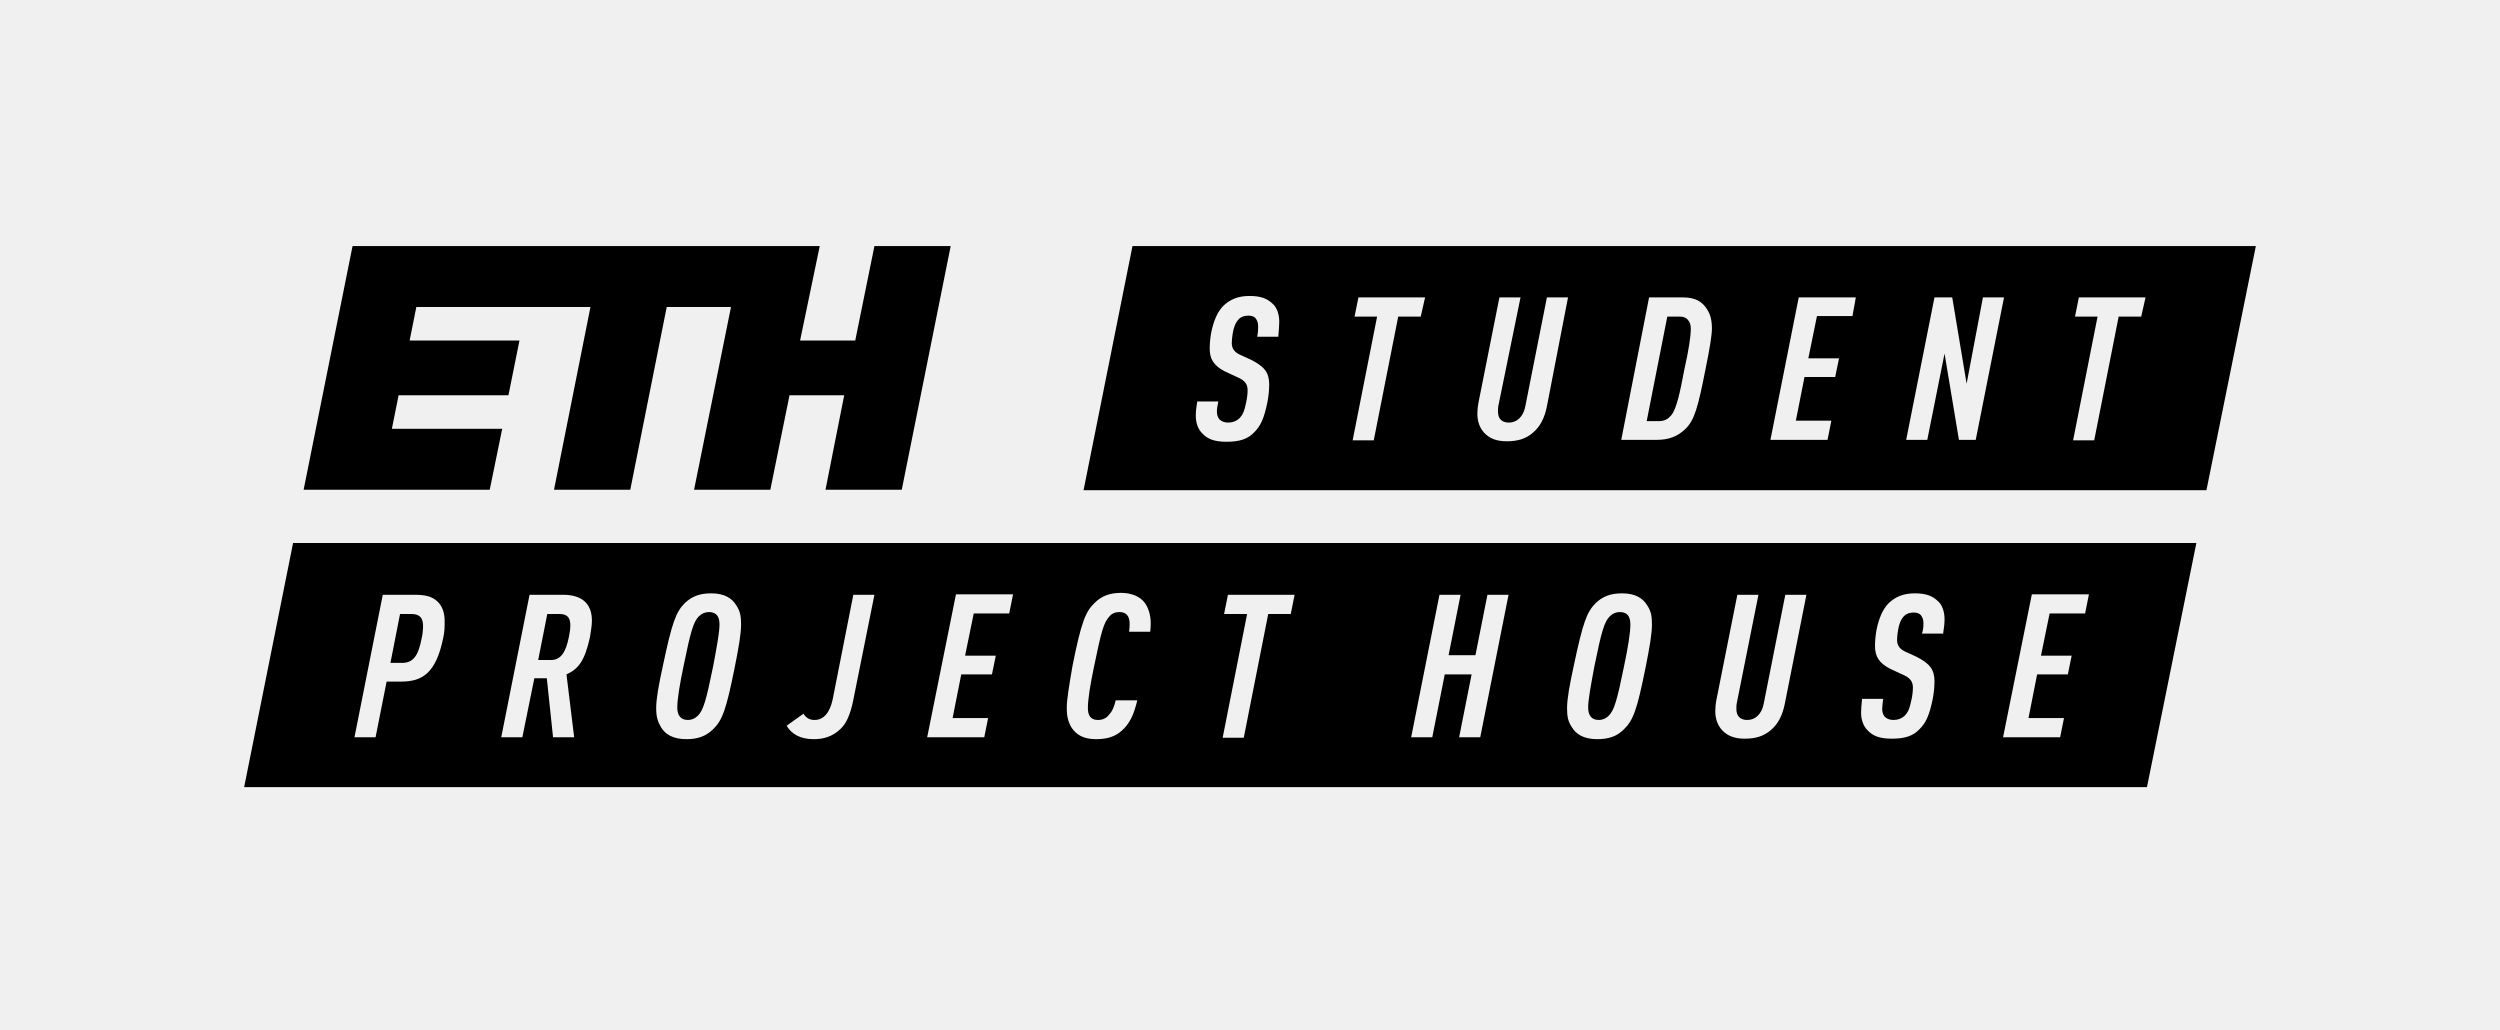
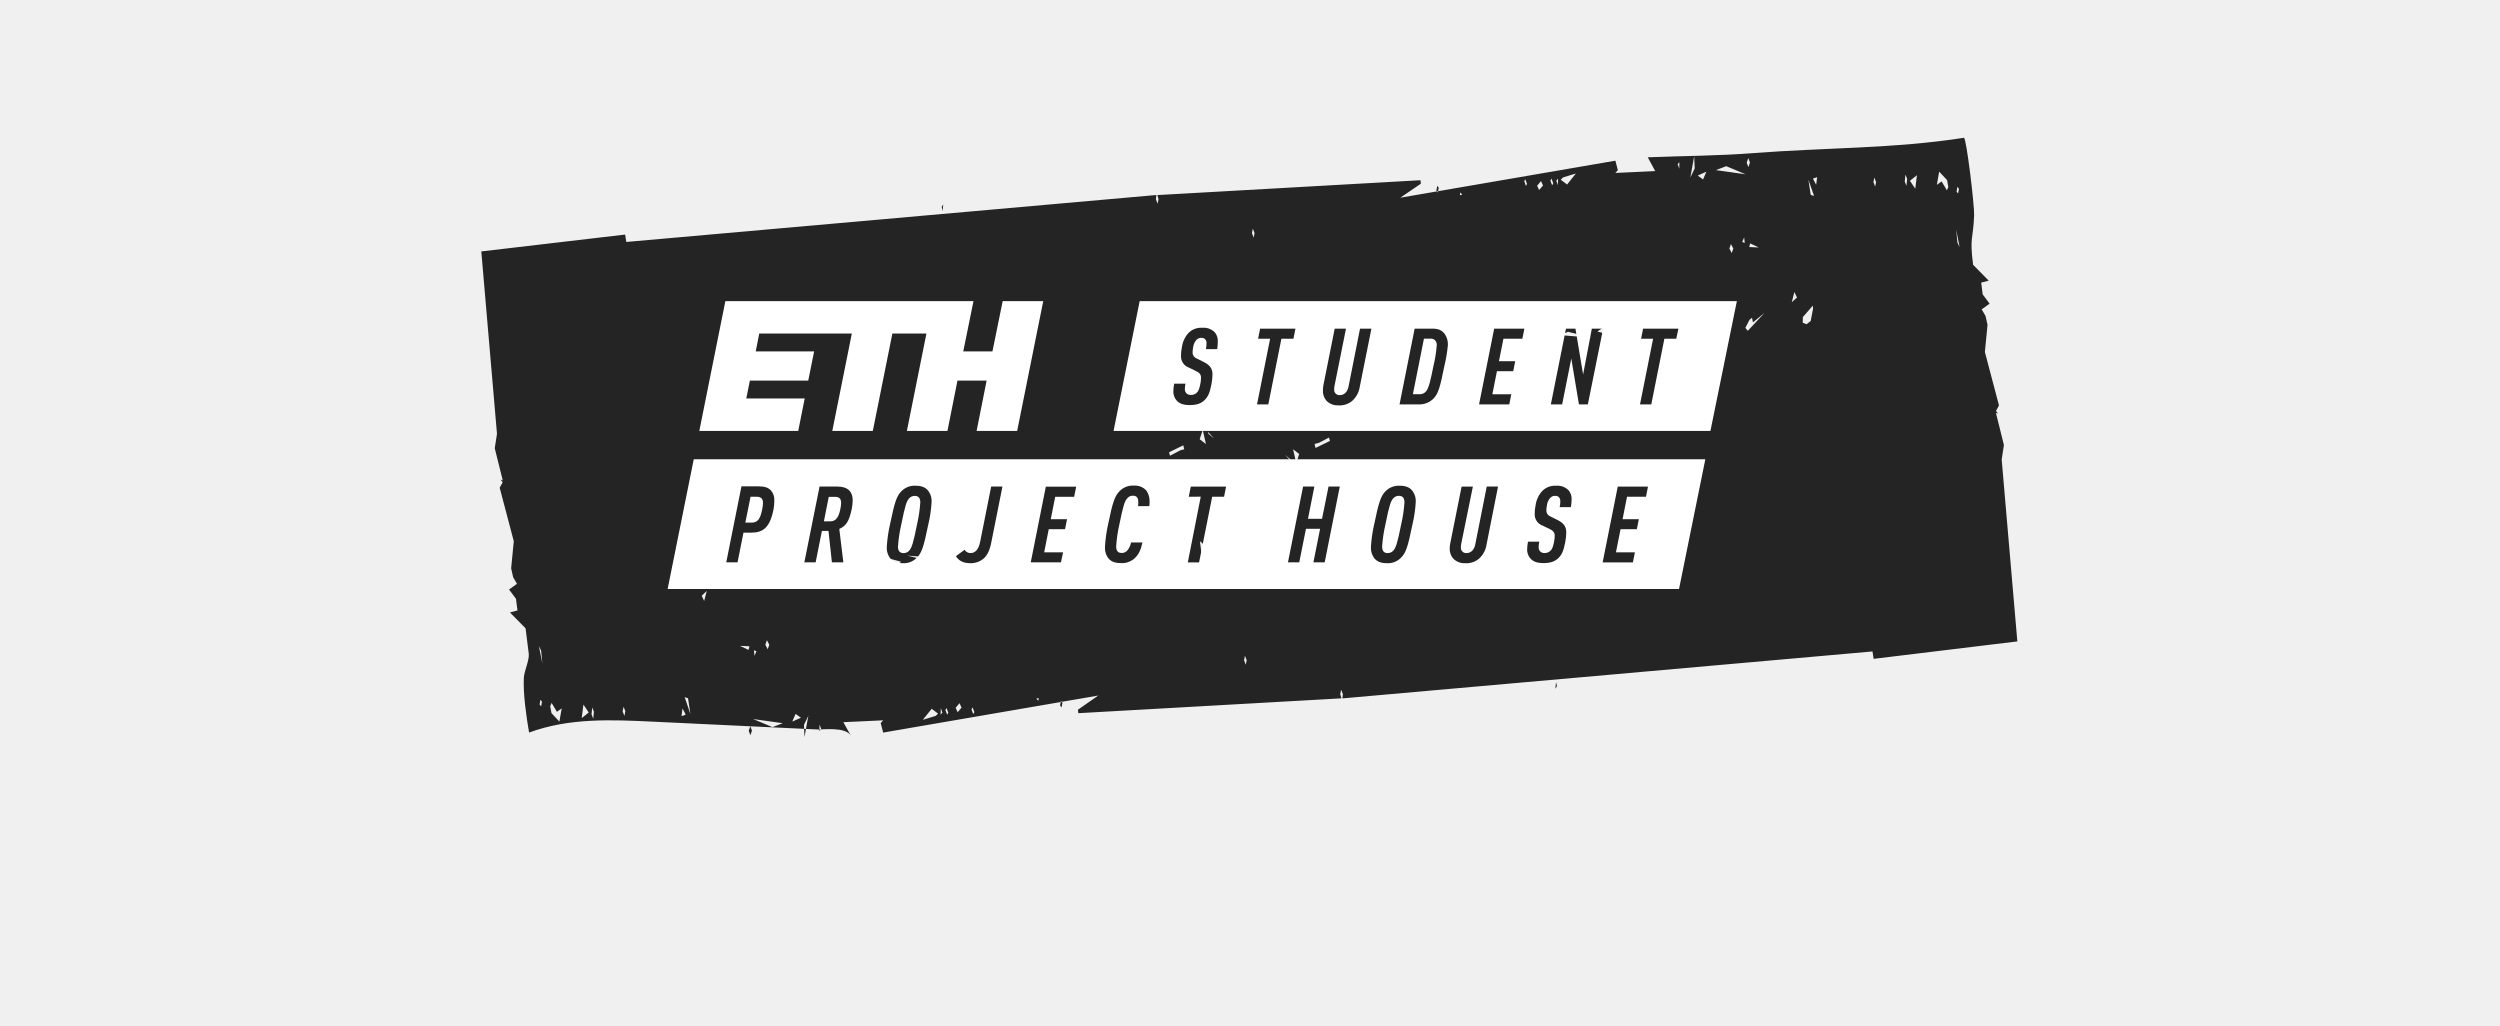
- <svg xmlns="http://www.w3.org/2000/svg" version="1.1" id="Ebene_1" x="0px" y="0px" viewBox="0 0 521.2 214.7" style="enable-background:new 0 0 521.2 214.7;" xml:space="preserve">
-   <style type="text/css">
- 	.st0{fill:#FFFFFF;}
- </style>
-   <g>
-     <g>
-       <polygon points="182.3,51.3 198.2,51.3 188,102.1 172.1,102.1 176,82.4 164.6,82.4 160.6,102.1 144.7,102.1 152.4,64 139,64     131.4,102.1 115.5,102.1 123.1,64 86.8,64 85.4,71 108.3,71 106,82.4 83.1,82.4 81.7,89.4 104.7,89.4 102.1,102.1 63.3,102.1     73.5,51.3 170.9,51.3 166.8,71 178.3,71   " />
-       <path d="M350.2,66h-2.6l-4.3,21.8h2.5c1.3,0,2-0.5,2.6-1.2c1.1-1.3,1.8-4.5,2.8-9.8c0.8-3.5,1.3-6.6,1.3-8.3    c0-0.7-0.2-1.4-0.6-1.8C351.5,66.2,350.9,66,350.2,66z M470.3,51.3l-10.3,50.9H225.9l10.2-50.9H470.3z M266.7,67.1    c0-1.6-0.5-2.9-1.2-3.6c-1.2-1.2-2.5-1.8-5-1.8c-2.5,0-4.1,0.8-5.4,2c-1.3,1.3-2.1,3.2-2.6,5.7c-0.2,1.2-0.3,2.2-0.3,3.3    c0,2.1,0.8,3.5,3.1,4.7l2.8,1.3c1.4,0.6,2,1.4,2,2.6c0,0.8-0.1,1.7-0.3,2.6c-0.4,1.9-0.7,2.6-1.5,3.4c-0.6,0.5-1.3,0.8-2.3,0.8    c-0.8,0-1.4-0.3-1.8-0.7c-0.3-0.4-0.5-0.9-0.5-1.6c0-0.6,0.1-1.2,0.3-2.1h-4.4c-0.2,1.2-0.3,2.1-0.3,3c0,1.5,0.5,2.8,1.3,3.6    c1.1,1.2,2.5,1.8,5.1,1.8c2.8,0,4.5-0.6,5.8-2c1.3-1.3,2-2.8,2.7-6.1c0.3-1.5,0.4-2.8,0.4-3.9c0-2.4-1-3.7-3.8-5.1l-2.4-1.1    c-1-0.5-1.6-1.2-1.6-2.4c0-0.6,0.1-1.4,0.2-2c0.2-1.3,0.6-2.3,1.3-3c0.5-0.5,1.2-0.7,2-0.7c0.8,0,1.3,0.3,1.5,0.6    c0.3,0.4,0.5,0.9,0.5,1.6c0,0.6,0,1.2-0.2,2.2h4.4C266.6,68.9,266.7,67.9,266.7,67.1z M297.1,62h-13.9l-0.8,4h4.7l-5.1,25.8h4.4    l5.1-25.8h4.7L297.1,62z M326.9,62h-4.4L318,84.7c-0.4,2.2-1.8,3.4-3.4,3.4c-1.5,0-2.3-0.8-2.3-2.3c0-0.4,0-0.9,0.1-1.3L317,62    h-4.4l-4.4,22.1c-0.1,0.5-0.2,1.4-0.2,2.1c0,1.7,0.5,3,1.4,4c1.1,1.2,2.6,1.8,4.7,1.8c2.5,0,4.1-0.6,5.5-1.8    c1.5-1.3,2.4-3,2.9-5.5L326.9,62z M356.9,68.5c0-1.7-0.3-2.9-1-4c-1-1.6-2.4-2.5-5.1-2.5h-7L338,91.7h7.4c2.5,0,4.3-0.7,5.9-2.2    c2-1.9,2.7-4.6,4.3-12.7C356.4,72.9,356.9,69.9,356.9,68.5z M386.9,62h-11.9l-5.9,29.7H381l0.8-4h-7.4l1.8-9.1h6.4l0.8-3.9h-6.4    l1.8-8.8h7.4L386.9,62z M417.8,62h-4.4L410,80l-3-18h-3.7l-5.9,29.7h4.4l3.6-18l3,18h3.5L417.8,62z M447.3,62h-13.9l-0.8,4h4.7    l-5.1,25.8h4.4l5.1-25.8h4.7L447.3,62z M61.1,113.2h396.8l-10.3,50.9H50.9L61.1,113.2z M417.6,153.7h11.9l0.8-4h-7.4l1.8-9.1h6.4    l0.8-3.9h-6.4l1.8-8.8h7.4l0.8-4h-11.9L417.6,153.7z M388,148.6c0,1.5,0.5,2.8,1.3,3.6c1.1,1.2,2.5,1.8,5.1,1.8    c2.8,0,4.5-0.6,5.8-2c1.3-1.3,2-2.8,2.7-6.1c0.3-1.5,0.4-2.8,0.4-3.9c0-2.4-1-3.7-3.8-5.1l-2.4-1.1c-1-0.5-1.6-1.2-1.6-2.4    c0-0.6,0.1-1.4,0.2-2c0.2-1.3,0.6-2.3,1.3-3c0.5-0.5,1.2-0.7,2-0.7c0.8,0,1.3,0.3,1.5,0.6c0.3,0.4,0.5,0.9,0.5,1.6    c0,0.6,0,1.2-0.3,2.2h4.4c0.2-1.2,0.3-2.2,0.3-3c0-1.6-0.5-2.9-1.2-3.6c-1.2-1.2-2.5-1.8-5-1.8c-2.5,0-4.1,0.8-5.4,2    c-1.3,1.3-2.1,3.2-2.6,5.7c-0.2,1.2-0.3,2.2-0.3,3.3c0,2.1,0.8,3.5,3.1,4.7l2.8,1.3c1.4,0.6,2,1.4,2,2.6c0,0.8-0.1,1.7-0.3,2.6    c-0.4,1.9-0.7,2.6-1.5,3.4c-0.6,0.5-1.3,0.8-2.3,0.8c-0.8,0-1.4-0.3-1.8-0.7c-0.3-0.4-0.5-0.9-0.5-1.6c0-0.6,0.1-1.2,0.2-2.1h-4.4    C388.1,146.8,388,147.7,388,148.6z M357.6,148.2c0,1.7,0.5,3,1.4,4c1.1,1.2,2.6,1.8,4.7,1.8c2.5,0,4.1-0.6,5.5-1.8    c1.5-1.3,2.4-3,2.9-5.5l4.5-22.7h-4.4l-4.5,22.7c-0.4,2.2-1.8,3.4-3.4,3.4c-1.5,0-2.3-0.8-2.3-2.3c0-0.4,0-0.9,0.1-1.3l4.5-22.5    h-4.4l-4.4,22.1C357.7,146.6,357.6,147.5,357.6,148.2z M326.7,147.6c0,1.8,0.2,2.8,1,4c0.9,1.5,2.5,2.5,5.3,2.5    c2.4,0,4.1-0.6,5.5-2c2-1.9,2.8-4.1,4.6-13.1c0.8-4,1.3-6.9,1.3-8.8c0-1.8-0.2-2.8-1-4c-0.9-1.5-2.5-2.5-5.2-2.5    c-2.4,0-4,0.6-5.5,2c-1.9,1.9-2.7,4.1-4.6,13.1C327.2,142.9,326.7,145.8,326.7,147.6z M294.2,153.7h4.4l2.6-13.1h5.6l-2.6,13.1    h4.4l5.9-29.7h-4.4l-2.5,12.6H302l2.5-12.6h-4.4L294.2,153.7z M260,128l-5.1,25.8h4.4l5.1-25.8h4.7l0.8-4h-13.9l-0.8,4H260z     M222.4,147.6c0,1.8,0.3,2.9,1,4.1c1,1.5,2.5,2.4,5.1,2.4c2.5,0,4-0.6,5.3-1.7c1.7-1.5,2.6-3.4,3.3-6.4h-4.5    c-0.3,1.3-0.7,2.3-1.4,3c-0.5,0.7-1.3,1.1-2.3,1.1c-1.5,0-2.1-0.9-2.1-2.5c0-1.8,0.5-4.9,1.3-8.7c1.5-7.3,2-9.1,3.2-10.4    c0.5-0.6,1.2-0.9,2.1-0.9c1.6,0,2.1,1.1,2.1,2.4c0,0.5,0,1-0.1,1.7h4.4c0.1-0.7,0.1-1.3,0.1-1.9c0-1.5-0.5-3.2-1.3-4.2    c-1-1.3-2.8-2-4.9-2c-2.4,0-4.1,0.7-5.5,2.1c-1.9,1.8-2.8,4.1-4.6,13.1C222.9,142.9,222.4,145.8,222.4,147.6z M193.3,153.7h11.9    l0.8-4h-7.4l1.8-9.1h6.4l0.8-3.9h-6.4l1.8-8.8h7.4l0.8-4h-11.9L193.3,153.7z M164,151.3c1,1.7,2.8,2.8,5.6,2.8    c2.1,0,3.9-0.5,5.6-2.1c1.2-1.1,2.1-3,2.7-6.1l4.4-21.9h-4.4l-4.3,21.8c-0.6,2.8-1.9,4.3-3.8,4.3c-1,0-1.7-0.4-2.3-1.3L164,151.3z     M136.8,147.6c0,1.8,0.3,2.8,1,4c0.9,1.5,2.5,2.5,5.3,2.5c2.4,0,4-0.6,5.5-2c2-1.9,2.8-4.1,4.6-13.1c0.8-4,1.3-6.9,1.3-8.8    c0-1.8-0.2-2.8-1-4c-0.9-1.5-2.5-2.5-5.2-2.5c-2.4,0-4,0.6-5.5,2c-1.9,1.9-2.7,4.1-4.6,13.1C137.3,142.9,136.8,145.8,136.8,147.6z     M104.5,153.7h4.4l2.5-12.3h2.6l1.3,12.3h4.4l-1.6-13.1c2.4-1.1,3.8-2.7,4.9-7.8c0.2-1.3,0.4-2.4,0.4-3.4c0-3.2-1.7-5.4-6-5.4h-7    L104.5,153.7z M73.9,153.7h4.4l2.3-11.6h3c4.5,0,7.3-1.8,8.8-9.1c0.3-1.3,0.3-2.4,0.3-3.5c0-1.6-0.4-3-1.4-4    c-1.1-1.1-2.5-1.5-4.8-1.5h-6.7L73.9,153.7z M333.3,150.1c0.8,0,1.5-0.3,2.1-0.9c1.1-1.1,1.7-3,3.2-10.4c0.8-3.8,1.3-6.9,1.3-8.6    c0-1.5-0.5-2.6-2.2-2.6c-0.8,0-1.5,0.3-2.1,0.9c-1.1,1.1-1.7,3-3.2,10.4c-0.7,3.8-1.3,6.9-1.3,8.6    C331.1,149,331.7,150.1,333.3,150.1z M87.9,133.1c0.2-0.8,0.3-1.8,0.3-2.6c0-1.7-0.7-2.5-2.5-2.5h-2.3l-2,10.2h2.4    C86.1,138.2,87.2,136.8,87.9,133.1z M143.4,150.1c0.8,0,1.5-0.3,2.1-0.9c1.1-1.1,1.7-3,3.2-10.4c0.7-3.8,1.3-6.9,1.3-8.6    c0-1.5-0.5-2.6-2.2-2.6c-0.8,0-1.5,0.3-2.1,0.9c-1.1,1.1-1.7,3-3.2,10.4c-0.8,3.8-1.3,6.9-1.3,8.6    C141.2,149,141.8,150.1,143.4,150.1z M118.6,132.8c0.2-0.9,0.3-1.7,0.3-2.4c0-1.5-0.5-2.4-2.3-2.4h-2.5l-1.9,9.6h2.7    C117,137.6,118,135.8,118.6,132.8z" />
-     </g>
-   </g>
+ <svg xmlns="http://www.w3.org/2000/svg" id="Layer_1" data-name="Layer 1" viewBox="0 150 841.89 345.28">
+   <defs>
+     <style>.cls-1{fill:#242424;}.cls-2{fill:#fff;}</style>
+   </defs>
+   <path class="cls-1" d="M667.18,245.18l2.53-.67-5.26-5.34c-1.21-9.62,0-8.18.35-16.62.14-3.38-2.63-26.27-3.43-26.15-23.37,3.67-47.3,3.32-70.74,5.15-11.87.93-23.83.95-35.74,1.42l2.51,4.64-13.41.63.83-.93-.83-3.2-72.44,12.47,6.93-4.72-.13-1.17-88.6,5,.39,1.4-.3,1.52-.58-1.5.16-1.44L210.91,231.48l-.39-2.49-48.44,5.68,5.28,61.42-.75,4.88,2.7,10.81-.74-.31.7.94-1,1.84,4.75,18-.89,9.15.68,3,1.26,2.15,0,.07-2.64,1.9,2.33,3.13.5,3.93-2.53.67,5.26,5.34,1.08,8.62c.21,2.2-1.52,5.66-1.66,8-.29,5.24.83,13.16,1.76,18.48,13.6-5,27.85-4.33,42.06-3.65l36.39,1.73,18.6.88c1.81.09,9.61-1,11.33,2.13L284,393.2l13.41-.63-.83.93.83,3.2,72.44-12.47L363,389l.13,1.17,88.6-5-.39-1.4.29-1.52.59,1.5-.16,1.44,178.51-15.81.39,2.49L679.35,366l-5.27-61.25.75-4.88L672.13,289l.74.31-.7-.94,1-1.84-4.75-18,.89-9.15-.68-3-1.26-2.15,0-.07,2.63-1.9-2.32-3.13Zm-8-32.28.51.67-.29,1.6-.51-.67.29-1.6Zm-.43,14.43,1.17,5.88-.74-1.5-.43-4.38Zm-5.73-19.53,2.67,2.84.42,2.34-.47,1.11-1.79-3-1.6,1.15.77-4.41ZM645.54,209l-.57,4.55-1.79-2.67,2.36-1.88Zm-3.88-.21.57,1.43-.21,2.36-.58-1.43.22-2.36Zm-10.48,1,.59,1.51-.3,1.52-.58-1.5.29-1.53Zm-48.8,23.93.52-1.53.8,1.5-.52,1.53-.8-1.5Zm11.75,21.74-5.55,5.95-.83-1,1.42-2.74,0,0L590,257l.32,1.57,3.77-3.11Zm-3.33,0-.43-.29.66.39-.23-.1Zm-3.25-23.67-.85-.29.65-1.55.2,1.84Zm-9.61,29.35-1-1.49.73-1.53,1,1.49-.74,1.53Zm-2.6-.24-.84-.28.65-1.55.19,1.83Zm33-1.7-1.27-.54.06-1.89,3.35-3.86.08,1-.79,4.19-1.43,1.1Zm3.59-49.54-.33,2.59-1.08-2.1,1.41-.49Zm-3,.68L610.9,216l-1.13-.38-.82-5.34Zm-4.66,38,.87,1.86-1.75,1.56.88-3.42Zm-12-15-3.2-.15.32-1.22,2.88,1.37Zm-4.06-28.57.54-1.53.56,1.5-.53,1.53-.57-1.5Zm-6.88,1.2,6.51,2.72-10-1.4,3.44-1.32Zm-.6,52.07.58,1.51-.29,1.52-.59-1.5.3-1.53Zm-6.1-50.22-1.11,2.6-1.8-1.29,2.91-1.31Zm-4.1-5.22.17,4.11-1.47,3.07,1.3-7.18Zm-5.6,2.73.59-.71,0,2.21-.54-1.5Zm-24,54.2,6.36-1-1.85,5.12-7.5-2,3-2.12Zm-14.55-49.79,4.3-1.31-2.95,3.71-2.14-1.62.79-.78Zm-2.29,1.12.59-.7-.06,2.2-.53-1.5Zm-1.61-.72.59,1.58-.38.69-.59-1.58.38-.69Zm5.58,51.6,7.88,2-10.52-.89,2.64-1.12Zm-10.42-49.21,1.31-1.55.67,1.5L518.29,214l-.67-1.5Zm-4-2.18.59,1.58-.37.69L513.3,211l.37-.69Zm-21.86,4.47.65.74-.82.17.17-.91ZM493,289.39l-1,1.14,1-1.14Zm-9-76.83.5.67-.28,1.6-.51-.67.29-1.6Zm-86.51,89.08L394,303.47l-.31-1.16,4.79-2.35.31,1.34-1.31.34Zm4.34-3.5.4-.72-.74,1.29.34-.57Zm3.22-3.28,1.06,4.67L404,297.92l1-3.06Zm1.87,1.18-.09-.6,2,2.23L406.86,296Zm28.53,5.24,2.06,1.61-1,3.06-1.06-4.67Zm8.62-2.11,3.48-1.83.31,1.16L443,300.85l-.31-1.34,1.31-.34Zm-4.35,3.5-.39.72.74-1.29-.35.57Zm-5.08,2.1.09.6-2-2.23,1.89,1.63Zm2.22-40.62.55,4.42-1.66-1.45,1.11-3ZM421.9,227l.58,1.5-.29,1.52-.59-1.5.3-1.52ZM387.25,297l-1.21.3,1.21-.3Zm-70.13-77.29.53-.92-.22,2.28-.31-1.36ZM259.06,367.1l-.52,1.53-.8-1.5.52-1.53.8,1.5ZM234.34,343l0,1.11L231,347.91l-.09-1,.8-4.19,2.53-.86.17.3,0,.78Zm18,0,0,.2,0,0-.85.68-.32-1.57-3.77,3.11,5.55-5.95.82,1L252.3,343Zm-1.66,2.39.43.29-.66-.39.23.1ZM253.89,369l.84.29-.64,1.55-.2-1.84Zm9.61-29.35,1,1.49-.73,1.53-1-1.49.74-1.53Zm2.6.24.84.28-.65,1.55-.19-1.83Zm-83.88,48-.51-.67.29-1.6.51.67-.29,1.6Zm.43-14.43-1.17-5.88.74,1.5.43,4.38ZM188.38,393l-2.67-2.84-.42-2.35.47-1.1,1.78,3,1.61-1.15-.77,4.41Zm7.52-1.18.57-4.55,1.79,2.67-2.36,1.88Zm3.88.21-.57-1.43.21-2.36.58,1.43-.22,2.36Zm10.47-1-.58-1.51L210,388l.58,1.5-.3,1.53Zm19.26.14.33-2.59,1.08,2.1-1.41.49Zm3-.68-1.94-5.72,1.13.38.81,5.34Zm4.67-38-.87-1.86L238,349l-.88,3.42Zm12,15,3.2.15-.32,1.22-2.88-1.37Zm4.05,28.57-.53,1.53-.56-1.5.53-1.53.56,1.5Zm6.89-1.2-6.51-2.72,10,1.4-3.44,1.32Zm.6-52.07-.58-1.51.29-1.52.59,1.5-.3,1.53ZM266.8,393l1.12-2.59,1.8,1.29L266.8,393Zm4.11,5.23-.17-4.11,1.47-3.07-1.3,7.18Zm5.6-2.73-.6.71L276,394l.54,1.5Zm24-54.2-6.36,1,1.85-5.12,7.5,2-3,2.12Zm14.55,49.79-4.3,1.31,3-3.71,2.13,1.62-.78.78Zm2.29-1.12-.59.7.05-2.2.54,1.5Zm1.61.72-.59-1.58.38-.69.59,1.58-.38.69Zm-5.58-51.6-7.88-2L316,338l-2.64,1.12Zm10.42,49.21-1.31,1.55-.67-1.5,1.31-1.55.67,1.5Zm3.95,2.18-.59-1.58.37-.69.59,1.58-.37.69ZM349.63,386l-.65-.74.82-.17-.17.91Zm-1.14-74.59,1-1.14-1,1.14Zm9,76.83-.5-.67.28-1.6.51.67-.29,1.6Zm47.14-51.59-.55-4.42,1.66,1.45-1.11,3Zm14.9,37.2-.58-1.5.29-1.52.58,1.5-.29,1.52Zm34.65-70.09,1.21-.3-1.21.3Zm70.13,77.29-.53.92.22-2.28.31,1.36Z" />
+   <polygon class="cls-2" points="337.66 251.41 351.32 251.41 342.54 295.11 328.88 295.11 332.25 278.18 322.43 278.18 319.06 295.11 305.4 295.11 311.98 262.33 300.51 262.33 293.93 295.11 280.28 295.11 286.86 262.33 255.68 262.33 254.49 268.34 274.16 268.34 272.18 278.18 252.52 278.18 251.32 284.18 270.99 284.18 268.81 295.11 235.5 295.11 244.27 251.41 327.83 251.41 324.38 268.34 334.21 268.34 337.66 251.41" />
+   <path class="cls-2" d="M481.78,264.05h-2.26l-3.72,18.71H478a2.73,2.73,0,0,0,2.26-1c.93-1.14,1.54-3.9,2.43-8.38a43.64,43.64,0,0,0,1.15-7.17,2.3,2.3,0,0,0-.5-1.54A1.9,1.9,0,0,0,481.78,264.05ZM584.9,251.41,576,295.11h-201l8.79-43.7ZM410.1,265a4.47,4.47,0,0,0-1-3.08,5.32,5.32,0,0,0-4.26-1.54,6,6,0,0,0-4.62,1.75A9,9,0,0,0,398,267a12.43,12.43,0,0,0-.29,2.79,4,4,0,0,0,2.65,4l2.37,1.15c1.18.53,1.72,1.21,1.72,2.22a10.73,10.73,0,0,1-.25,2.25c-.36,1.65-.58,2.26-1.26,2.91A2.75,2.75,0,0,1,401,283a1.89,1.89,0,0,1-1.54-.64A2,2,0,0,1,399,281a9.75,9.75,0,0,1,.21-1.79h-3.8a14.71,14.71,0,0,0-.28,2.58,4.46,4.46,0,0,0,1.14,3.12c.94,1,2.19,1.5,4.38,1.5,2.36,0,3.83-.53,5-1.68s1.72-2.37,2.3-5.27a17.46,17.46,0,0,0,.36-3.37c0-2-.83-3.19-3.3-4.37l-2-1a2.08,2.08,0,0,1-1.4-2,9.13,9.13,0,0,1,.18-1.72,4.62,4.62,0,0,1,1.14-2.58,2.22,2.22,0,0,1,1.69-.65,1.6,1.6,0,0,1,1.29.54,2,2,0,0,1,.39,1.4,8,8,0,0,1-.21,1.86h3.8A15,15,0,0,0,410.1,265Zm26.15-4.33h-11.9l-.68,3.4h4.05l-4.41,22.11h3.8l4.41-22.11h4.05Zm25.58,0H458l-3.87,19.49c-.36,1.87-1.5,2.9-2.9,2.9a1.77,1.77,0,0,1-1.94-2,6,6,0,0,1,.11-1.11l3.87-19.28h-3.8l-3.8,19a9.55,9.55,0,0,0-.17,1.82,4.86,4.86,0,0,0,1.21,3.48,5.24,5.24,0,0,0,4,1.54,6.49,6.49,0,0,0,4.73-1.58,7.92,7.92,0,0,0,2.47-4.69Zm25.76,5.55a6.31,6.31,0,0,0-.86-3.44c-.9-1.36-2-2.11-4.34-2.11h-6l-5.09,25.51h6.34a6.66,6.66,0,0,0,5-1.86c1.69-1.61,2.33-3.94,3.73-10.93A51,51,0,0,0,487.59,266.2Zm25.76-5.55H503.17l-5.09,25.51h10.18l.68-3.4h-6.38L504.1,275h5.48l.68-3.37h-5.48l1.51-7.56h6.37Zm26.51,0h-3.8l-2.94,15.44-2.58-15.44h-3.19l-5.09,25.51h3.8l3.08-15.44,2.58,15.44h3Zm25.36,0h-11.9l-.68,3.4h4.05l-4.41,22.11h3.8l4.41-22.11h4Zm-331.6,44H574.28l-8.86,43.69H224.83ZM539.7,339.39h10.18l.68-3.4h-6.38l1.55-7.78h5.48l.68-3.37h-5.48l1.5-7.56h6.38l.68-3.41H544.79ZM514.27,335a4.44,4.44,0,0,0,1.15,3.12c.93,1,2.18,1.5,4.37,1.5,2.36,0,3.83-.54,5-1.68s1.72-2.37,2.3-5.27a17.54,17.54,0,0,0,.36-3.37c0-2-.83-3.19-3.3-4.37l-2-1a2.08,2.08,0,0,1-1.4-2,9.13,9.13,0,0,1,.18-1.72,4.55,4.55,0,0,1,1.15-2.58,2.19,2.19,0,0,1,1.68-.65,1.55,1.55,0,0,1,1.29.54,2,2,0,0,1,.39,1.4,8,8,0,0,1-.21,1.86H529a15,15,0,0,0,.25-2.58,4.47,4.47,0,0,0-1-3.08,5.28,5.28,0,0,0-4.26-1.54,6,6,0,0,0-4.62,1.75,9,9,0,0,0-2.26,4.88,12.43,12.43,0,0,0-.29,2.79,4,4,0,0,0,2.65,4l2.37,1.14c1.18.54,1.72,1.22,1.72,2.23a10.73,10.73,0,0,1-.25,2.25c-.36,1.65-.57,2.26-1.25,2.91a2.79,2.79,0,0,1-1.94.71,1.89,1.89,0,0,1-1.54-.64,2,2,0,0,1-.43-1.4,9.75,9.75,0,0,1,.21-1.79h-3.8A15.74,15.74,0,0,0,514.27,335Zm-26.08-.36a4.87,4.87,0,0,0,1.21,3.48,5.24,5.24,0,0,0,4,1.54,6.49,6.49,0,0,0,4.73-1.58,7.92,7.92,0,0,0,2.47-4.69l3.87-19.54h-3.8l-3.87,19.5c-.36,1.86-1.5,2.9-2.9,2.9a1.78,1.78,0,0,1-1.94-2,6.07,6.07,0,0,1,.11-1.12L496,313.87h-3.8l-3.8,19A9.75,9.75,0,0,0,488.19,334.66Zm-26.52-.5a5.83,5.83,0,0,0,.83,3.4c.79,1.33,2.18,2.12,4.51,2.12a6.11,6.11,0,0,0,4.7-1.76c1.68-1.61,2.37-3.51,3.94-11.29a42.68,42.68,0,0,0,1.11-7.52,5.59,5.59,0,0,0-.86-3.41c-.79-1.32-2.18-2.11-4.48-2.11a6.25,6.25,0,0,0-4.73,1.75c-1.65,1.62-2.33,3.52-3.94,11.29A46.08,46.08,0,0,0,461.67,334.16Zm-27.94,5.23h3.8l2.26-11.29h4.76l-2.25,11.29h3.8l5.08-25.52h-3.79l-2.19,10.86h-4.73l2.15-10.86h-3.8Zm-29.37-22.11L400,339.39h3.8l4.41-22.11h4l.68-3.41H401l-.68,3.41Zm-32.25,16.84a6,6,0,0,0,.86,3.52c.83,1.29,2.19,2,4.41,2a6.3,6.3,0,0,0,4.55-1.47c1.47-1.29,2.26-2.9,2.8-5.48h-3.84a5.9,5.9,0,0,1-1.18,2.61,2.38,2.38,0,0,1-2,.93c-1.29,0-1.83-.79-1.83-2.18a46.28,46.28,0,0,1,1.08-7.46c1.29-6.3,1.75-7.85,2.76-8.88a2.28,2.28,0,0,1,1.82-.76c1.4,0,1.79.93,1.79,2.08a7.18,7.18,0,0,1-.1,1.43h3.8a9.65,9.65,0,0,0,.1-1.64,6.08,6.08,0,0,0-1.07-3.59,5.21,5.21,0,0,0-4.23-1.68,6.15,6.15,0,0,0-4.73,1.79c-1.61,1.58-2.37,3.51-3.94,11.25A46.34,46.34,0,0,0,372.11,334.12Zm-25,5.27h10.17L358,336h-6.37l1.54-7.78h5.48l.68-3.37h-5.48l1.5-7.56h6.38l.68-3.41H352.19Zm-25.19-2.08c.86,1.44,2.36,2.37,4.8,2.37a6.62,6.62,0,0,0,4.77-1.79c1-1,1.83-2.58,2.33-5.2l3.76-18.82h-3.8l-3.73,18.71c-.5,2.44-1.61,3.69-3.22,3.69a2.3,2.3,0,0,1-2-1.11Zm-23.29-3.15a5.83,5.83,0,0,0,.83,3.4c.79,1.33,2.18,2.12,4.51,2.12a6.13,6.13,0,0,0,4.7-1.76c1.68-1.61,2.36-3.51,3.94-11.29a42.68,42.68,0,0,0,1.11-7.52,5.59,5.59,0,0,0-.86-3.41c-.79-1.32-2.19-2.11-4.48-2.11a6.23,6.23,0,0,0-4.73,1.75c-1.65,1.62-2.33,3.52-3.94,11.29A46.08,46.08,0,0,0,298.63,334.16Zm-27.76,5.23h3.8l2.11-10.57H279l1.15,10.57H284l-1.36-11.25c2.08-.93,3.29-2.3,4.19-6.74a16,16,0,0,0,.32-2.9c0-2.76-1.47-4.63-5.16-4.63h-6Zm-26.3,0h3.8l2-10h2.58c3.87,0,6.27-1.51,7.53-7.78a16,16,0,0,0,.28-3,4.79,4.79,0,0,0-1.18-3.48c-.93-.93-2.11-1.33-4.12-1.33h-5.77Zm222.77-3.12a2.42,2.42,0,0,0,1.79-.75c.93-.93,1.47-2.62,2.72-8.89a46.67,46.67,0,0,0,1.11-7.42c0-1.29-.46-2.22-1.9-2.22a2.39,2.39,0,0,0-1.79.76c-.93.93-1.47,2.61-2.72,8.88a47,47,0,0,0-1.11,7.42C465.44,335.34,465.9,336.27,467.34,336.27ZM256.65,321.65a12.89,12.89,0,0,0,.29-2.22c0-1.43-.58-2.15-2.19-2.15h-2L251,326h2.08C255.07,326,256,324.88,256.65,321.65Zm47.64,14.62a2.42,2.42,0,0,0,1.8-.75c.93-.93,1.47-2.62,2.72-8.89a47.88,47.88,0,0,0,1.11-7.42c0-1.29-.47-2.22-1.9-2.22a2.37,2.37,0,0,0-1.79.76c-.93.93-1.47,2.61-2.72,8.88a47,47,0,0,0-1.11,7.42C302.4,335.34,302.86,336.27,304.29,336.27ZM283,321.4a11.05,11.05,0,0,0,.25-2c0-1.29-.46-2.08-2-2.08h-2.16l-1.64,8.24h2.29C281.58,325.52,282.48,324,283,321.4Z" />
</svg>
